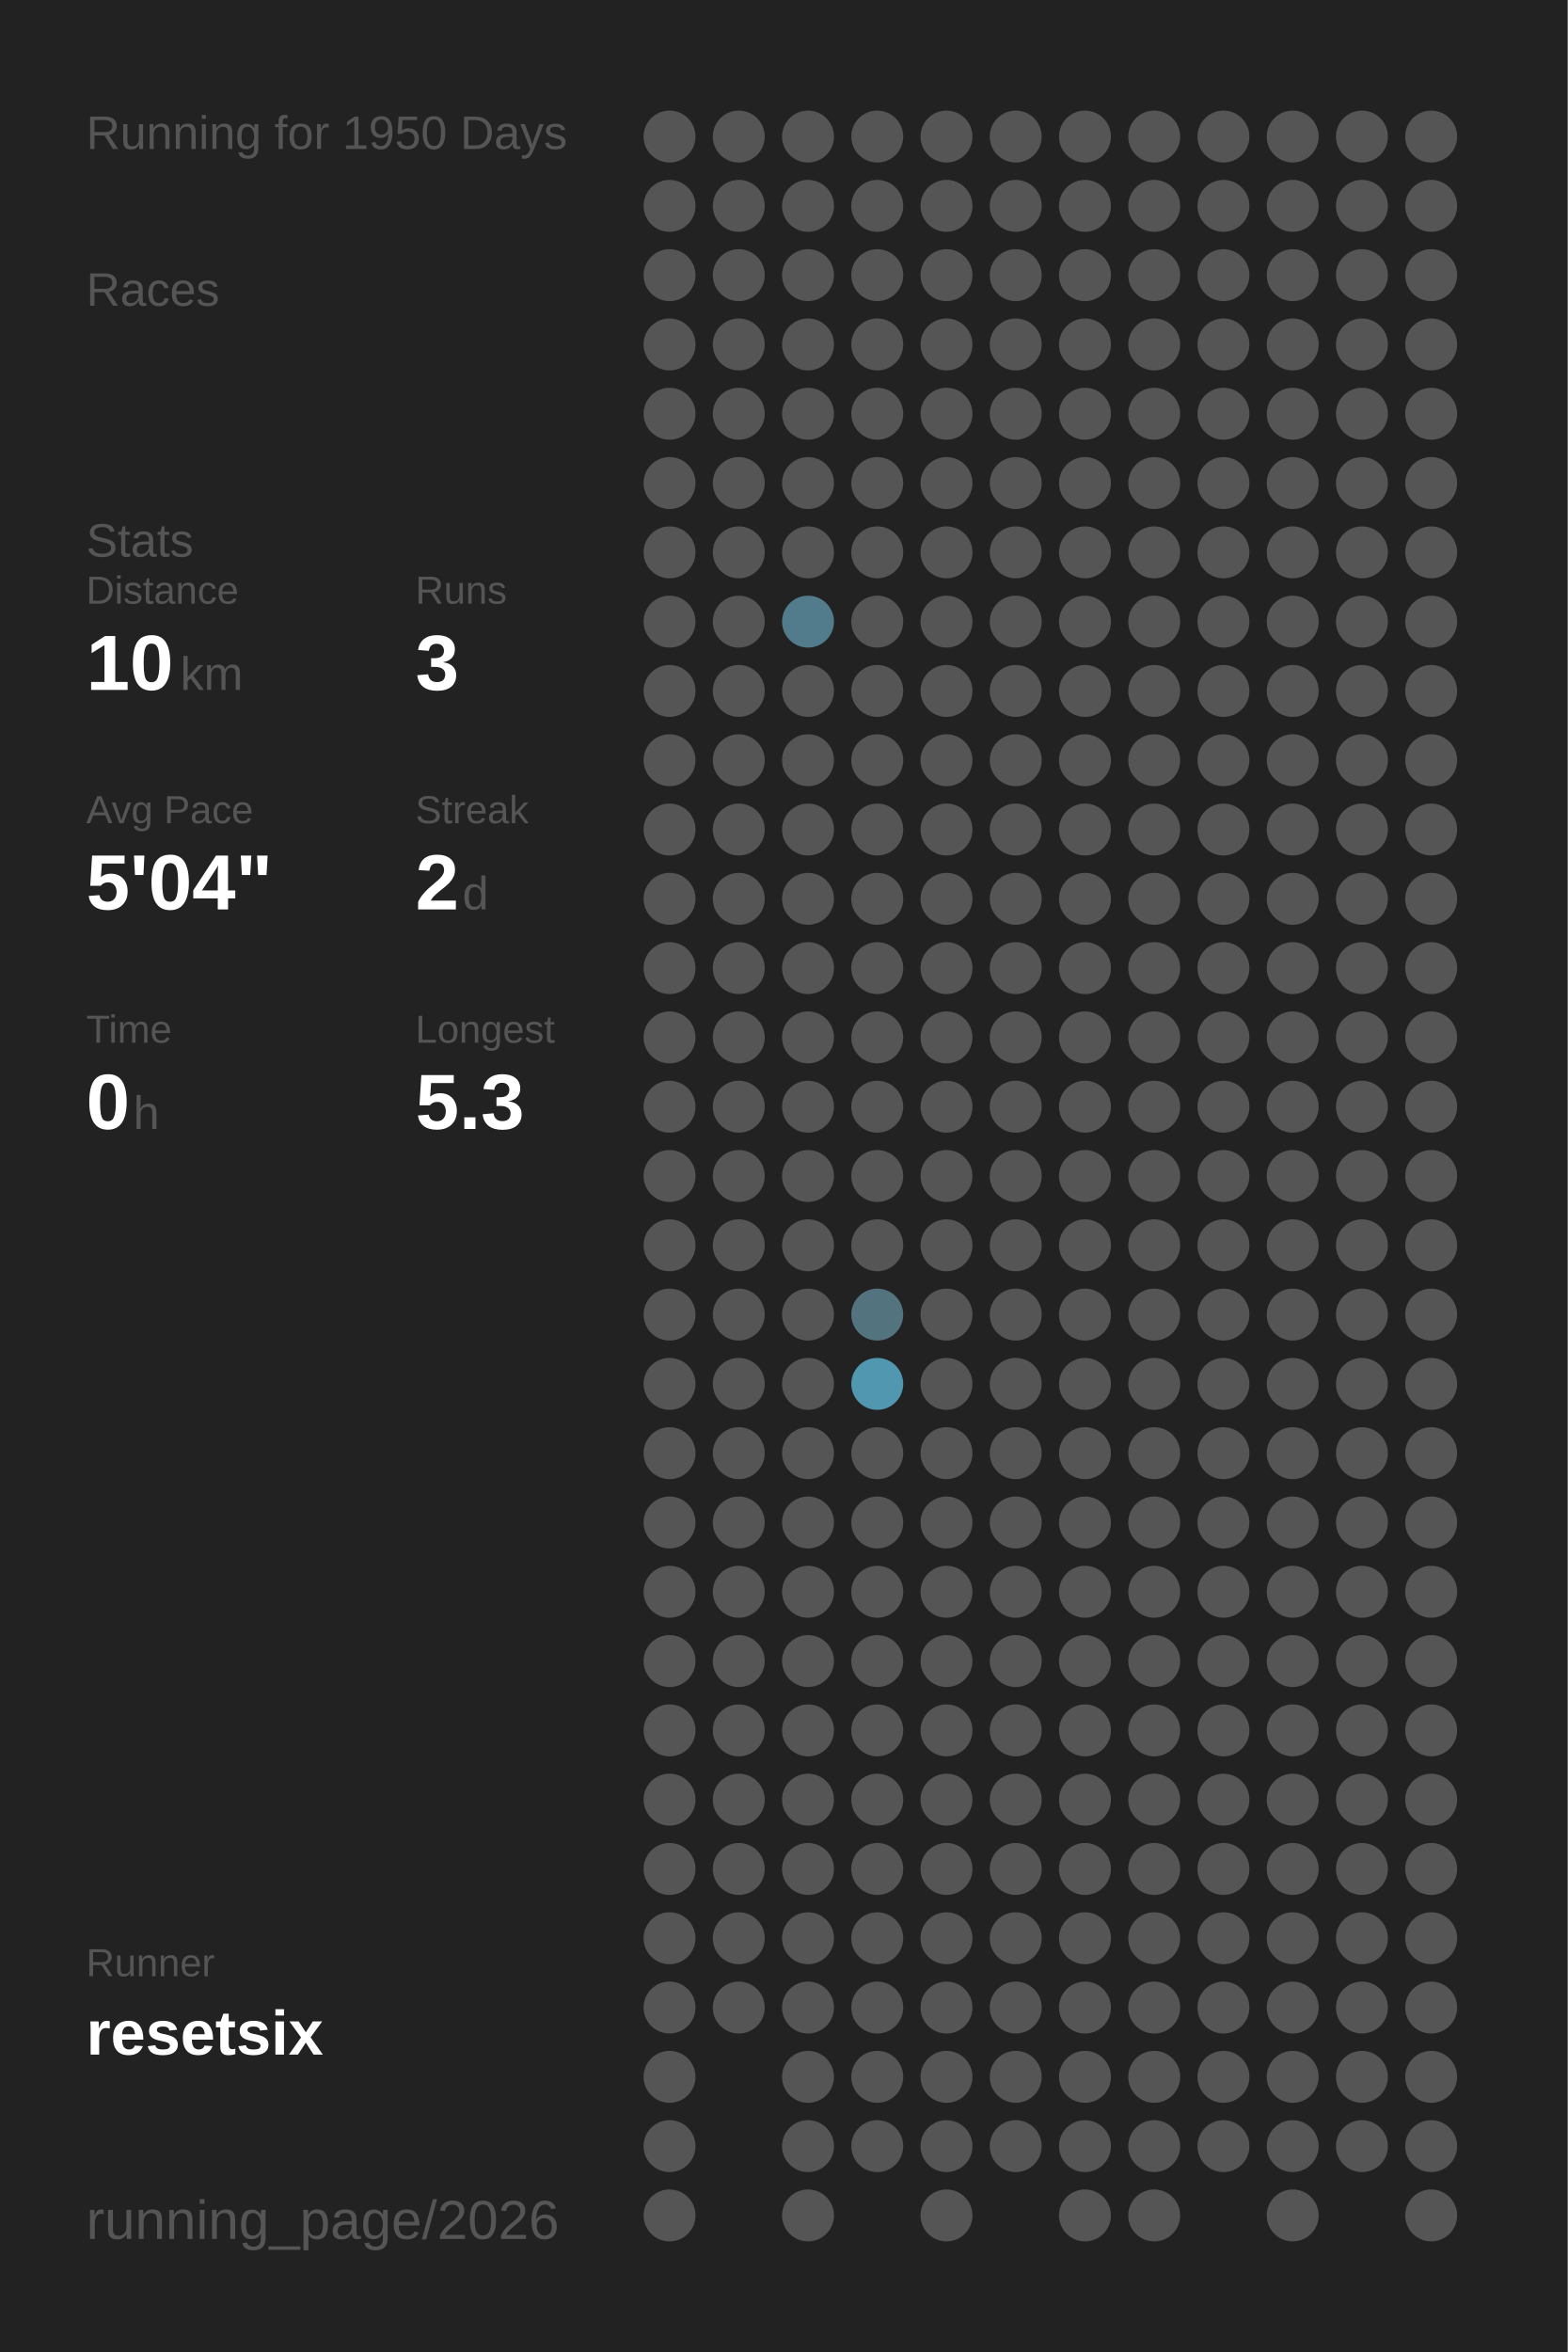
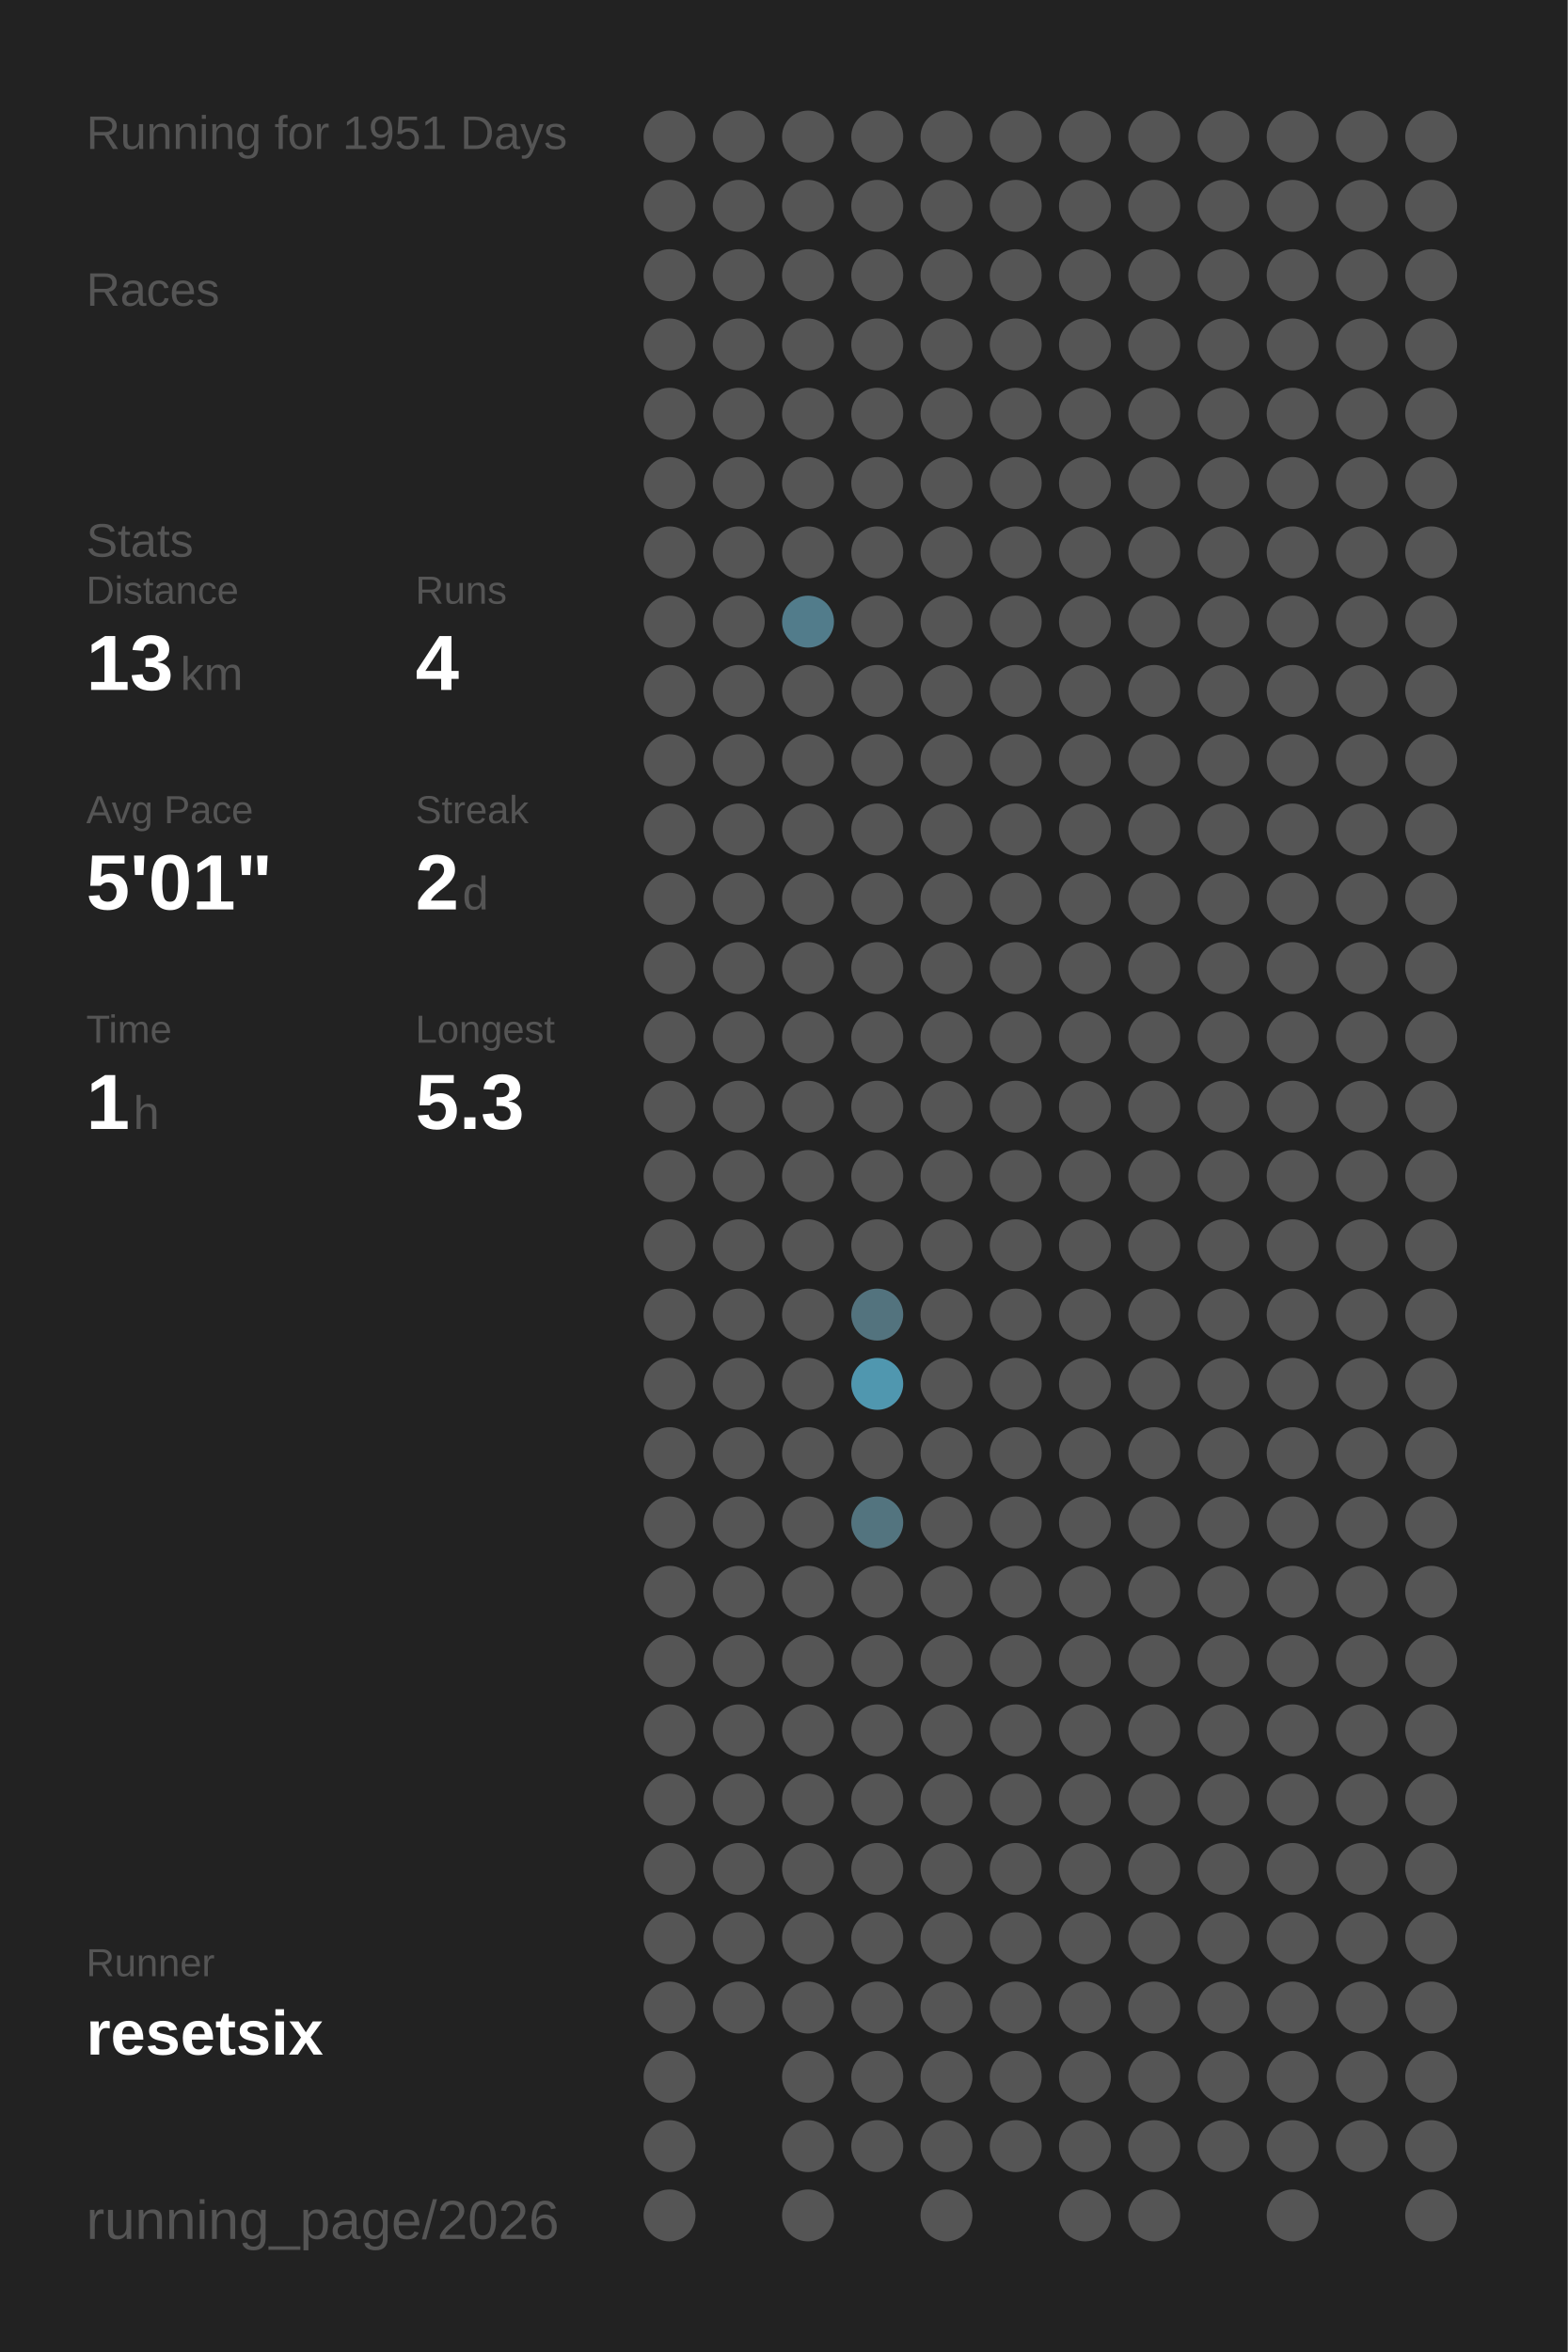
<svg xmlns="http://www.w3.org/2000/svg" baseProfile="full" height="300mm" version="1.1" viewBox="0,0,200,300" width="200mm">
  <defs />
  <rect fill="#222222" height="300" width="200" x="0" y="0" />
-   <text fill="#555555" style="font-size:6px; font-family:Arial;" x="11" y="19">Running for 1950 Days</text>
+   <text fill="#555555" style="font-size:6px; font-family:Arial;" x="11" y="19">Running for 1951 Days</text>
  <text fill="#555555" style="font-size:6px; font-family:Arial;" x="11" y="39">Races</text>
  <text fill="#555555" style="font-size:6px; font-family:Arial;" x="11" y="71">Stats</text>
  <text fill="#555555" style="font-size:5px; font-family:Arial;" x="11" y="77">Distance</text>
-   <text fill="#FFFFFF" style="font-size:10px; font-family:Arial; font-weight:bold;" x="11" y="88">10</text>
+   <text fill="#FFFFFF" style="font-size:10px; font-family:Arial; font-weight:bold;" x="11" y="88">13</text>
  <text fill="#555555" style="font-size:6px; font-family:Arial;" x="23" y="88">km</text>
  <text fill="#555555" style="font-size:5px; font-family:Arial;" x="53" y="77">Runs</text>
-   <text fill="#FFFFFF" style="font-size:10px; font-family:Arial; font-weight:bold;" x="53" y="88">3</text>
+   <text fill="#FFFFFF" style="font-size:10px; font-family:Arial; font-weight:bold;" x="53" y="88">4</text>
  <text fill="#555555" style="font-size:5px; font-family:Arial;" x="11" y="105">Avg Pace</text>
-   <text fill="#FFFFFF" style="font-size:10px; font-family:Arial; font-weight:bold;" x="11" y="116">5'04"</text>
+   <text fill="#FFFFFF" style="font-size:10px; font-family:Arial; font-weight:bold;" x="11" y="116">5'01"</text>
  <text fill="#555555" style="font-size:5px; font-family:Arial;" x="53" y="105">Streak</text>
  <text fill="#FFFFFF" style="font-size:10px; font-family:Arial; font-weight:bold;" x="53" y="116">2</text>
  <text fill="#555555" style="font-size:6px; font-family:Arial;" x="59" y="116">d</text>
  <text fill="#555555" style="font-size:5px; font-family:Arial;" x="11" y="133">Time</text>
-   <text fill="#FFFFFF" style="font-size:10px; font-family:Arial; font-weight:bold;" x="11" y="144">0</text>
+   <text fill="#FFFFFF" style="font-size:10px; font-family:Arial; font-weight:bold;" x="11" y="144">1</text>
  <text fill="#555555" style="font-size:6px; font-family:Arial;" x="17" y="144">h</text>
  <text fill="#555555" style="font-size:5px; font-family:Arial;" x="53" y="133">Longest</text>
  <text fill="#FFFFFF" style="font-size:10px; font-family:Arial; font-weight:bold;" x="53" y="144">5.3</text>
  <text fill="#555555" style="font-size:5px; font-family:Arial;" x="11" y="252.065">Runner</text>
  <text fill="#FFFFFF" style="font-size:8px; font-family:Arial; font-weight:bold;" x="11" y="262.065">resetsix</text>
  <text fill="#555555" style="font-size:7px; font-family:Arial;" x="11" y="285.581">running_page/2026</text>
  <circle cx="85.417" cy="17.419" fill="#555555" r="3.312" />
  <circle cx="85.417" cy="26.258" fill="#555555" r="3.312" />
  <circle cx="85.417" cy="35.097" fill="#555555" r="3.312" />
  <circle cx="85.417" cy="43.935" fill="#555555" r="3.312" />
  <circle cx="85.417" cy="52.774" fill="#555555" r="3.312" />
  <circle cx="85.417" cy="61.613" fill="#555555" r="3.312" />
  <circle cx="85.417" cy="70.452" fill="#555555" r="3.312" />
  <circle cx="85.417" cy="79.29" fill="#555555" r="3.312" />
  <circle cx="85.417" cy="88.129" fill="#555555" r="3.312" />
  <circle cx="85.417" cy="96.968" fill="#555555" r="3.312" />
  <circle cx="85.417" cy="105.806" fill="#555555" r="3.312" />
  <circle cx="85.417" cy="114.645" fill="#555555" r="3.312" />
  <circle cx="85.417" cy="123.484" fill="#555555" r="3.312" />
  <circle cx="85.417" cy="132.323" fill="#555555" r="3.312" />
  <circle cx="85.417" cy="141.161" fill="#555555" r="3.312" />
  <circle cx="85.417" cy="150" fill="#555555" r="3.312" />
  <circle cx="85.417" cy="158.839" fill="#555555" r="3.312" />
  <circle cx="85.417" cy="167.677" fill="#555555" r="3.312" />
  <circle cx="85.417" cy="176.516" fill="#555555" r="3.312" />
  <circle cx="85.417" cy="185.355" fill="#555555" r="3.312" />
  <circle cx="85.417" cy="194.194" fill="#555555" r="3.312" />
  <circle cx="85.417" cy="203.032" fill="#555555" r="3.312" />
  <circle cx="85.417" cy="211.871" fill="#555555" r="3.312" />
  <circle cx="85.417" cy="220.71" fill="#555555" r="3.312" />
  <circle cx="85.417" cy="229.548" fill="#555555" r="3.312" />
  <circle cx="85.417" cy="238.387" fill="#555555" r="3.312" />
  <circle cx="85.417" cy="247.226" fill="#555555" r="3.312" />
  <circle cx="85.417" cy="256.065" fill="#555555" r="3.312" />
  <circle cx="85.417" cy="264.903" fill="#555555" r="3.312" />
  <circle cx="85.417" cy="273.742" fill="#555555" r="3.312" />
  <circle cx="85.417" cy="282.581" fill="#555555" r="3.312" />
  <circle cx="94.25" cy="17.419" fill="#555555" r="3.312" />
  <circle cx="94.25" cy="26.258" fill="#555555" r="3.312" />
  <circle cx="94.25" cy="35.097" fill="#555555" r="3.312" />
  <circle cx="94.25" cy="43.935" fill="#555555" r="3.312" />
  <circle cx="94.25" cy="52.774" fill="#555555" r="3.312" />
  <circle cx="94.25" cy="61.613" fill="#555555" r="3.312" />
  <circle cx="94.25" cy="70.452" fill="#555555" r="3.312" />
  <circle cx="94.25" cy="79.29" fill="#555555" r="3.312" />
  <circle cx="94.25" cy="88.129" fill="#555555" r="3.312" />
  <circle cx="94.25" cy="96.968" fill="#555555" r="3.312" />
  <circle cx="94.25" cy="105.806" fill="#555555" r="3.312" />
  <circle cx="94.25" cy="114.645" fill="#555555" r="3.312" />
  <circle cx="94.25" cy="123.484" fill="#555555" r="3.312" />
  <circle cx="94.25" cy="132.323" fill="#555555" r="3.312" />
  <circle cx="94.25" cy="141.161" fill="#555555" r="3.312" />
  <circle cx="94.25" cy="150" fill="#555555" r="3.312" />
  <circle cx="94.25" cy="158.839" fill="#555555" r="3.312" />
  <circle cx="94.25" cy="167.677" fill="#555555" r="3.312" />
  <circle cx="94.25" cy="176.516" fill="#555555" r="3.312" />
  <circle cx="94.25" cy="185.355" fill="#555555" r="3.312" />
  <circle cx="94.25" cy="194.194" fill="#555555" r="3.312" />
  <circle cx="94.25" cy="203.032" fill="#555555" r="3.312" />
  <circle cx="94.25" cy="211.871" fill="#555555" r="3.312" />
  <circle cx="94.25" cy="220.71" fill="#555555" r="3.312" />
  <circle cx="94.25" cy="229.548" fill="#555555" r="3.312" />
  <circle cx="94.25" cy="238.387" fill="#555555" r="3.312" />
  <circle cx="94.25" cy="247.226" fill="#555555" r="3.312" />
  <circle cx="94.25" cy="256.065" fill="#555555" r="3.312" />
  <circle cx="103.083" cy="17.419" fill="#555555" r="3.312" />
  <circle cx="103.083" cy="26.258" fill="#555555" r="3.312" />
  <circle cx="103.083" cy="35.097" fill="#555555" r="3.312" />
  <circle cx="103.083" cy="43.935" fill="#555555" r="3.312" />
  <circle cx="103.083" cy="52.774" fill="#555555" r="3.312" />
  <circle cx="103.083" cy="61.613" fill="#555555" r="3.312" />
  <circle cx="103.083" cy="70.452" fill="#555555" r="3.312" />
  <circle cx="103.083" cy="79.29" fill="#527c8b" r="3.312" />
  <circle cx="103.083" cy="88.129" fill="#555555" r="3.312" />
  <circle cx="103.083" cy="96.968" fill="#555555" r="3.312" />
  <circle cx="103.083" cy="105.806" fill="#555555" r="3.312" />
  <circle cx="103.083" cy="114.645" fill="#555555" r="3.312" />
  <circle cx="103.083" cy="123.484" fill="#555555" r="3.312" />
  <circle cx="103.083" cy="132.323" fill="#555555" r="3.312" />
  <circle cx="103.083" cy="141.161" fill="#555555" r="3.312" />
  <circle cx="103.083" cy="150" fill="#555555" r="3.312" />
  <circle cx="103.083" cy="158.839" fill="#555555" r="3.312" />
  <circle cx="103.083" cy="167.677" fill="#555555" r="3.312" />
  <circle cx="103.083" cy="176.516" fill="#555555" r="3.312" />
  <circle cx="103.083" cy="185.355" fill="#555555" r="3.312" />
  <circle cx="103.083" cy="194.194" fill="#555555" r="3.312" />
  <circle cx="103.083" cy="203.032" fill="#555555" r="3.312" />
  <circle cx="103.083" cy="211.871" fill="#555555" r="3.312" />
  <circle cx="103.083" cy="220.71" fill="#555555" r="3.312" />
  <circle cx="103.083" cy="229.548" fill="#555555" r="3.312" />
  <circle cx="103.083" cy="238.387" fill="#555555" r="3.312" />
  <circle cx="103.083" cy="247.226" fill="#555555" r="3.312" />
  <circle cx="103.083" cy="256.065" fill="#555555" r="3.312" />
  <circle cx="103.083" cy="264.903" fill="#555555" r="3.312" />
  <circle cx="103.083" cy="273.742" fill="#555555" r="3.312" />
  <circle cx="103.083" cy="282.581" fill="#555555" r="3.312" />
  <circle cx="111.917" cy="17.419" fill="#555555" r="3.312" />
  <circle cx="111.917" cy="26.258" fill="#555555" r="3.312" />
  <circle cx="111.917" cy="35.097" fill="#555555" r="3.312" />
  <circle cx="111.917" cy="43.935" fill="#555555" r="3.312" />
  <circle cx="111.917" cy="52.774" fill="#555555" r="3.312" />
  <circle cx="111.917" cy="61.613" fill="#555555" r="3.312" />
  <circle cx="111.917" cy="70.452" fill="#555555" r="3.312" />
  <circle cx="111.917" cy="79.29" fill="#555555" r="3.312" />
  <circle cx="111.917" cy="88.129" fill="#555555" r="3.312" />
  <circle cx="111.917" cy="96.968" fill="#555555" r="3.312" />
  <circle cx="111.917" cy="105.806" fill="#555555" r="3.312" />
  <circle cx="111.917" cy="114.645" fill="#555555" r="3.312" />
  <circle cx="111.917" cy="123.484" fill="#555555" r="3.312" />
  <circle cx="111.917" cy="132.323" fill="#555555" r="3.312" />
  <circle cx="111.917" cy="141.161" fill="#555555" r="3.312" />
  <circle cx="111.917" cy="150" fill="#555555" r="3.312" />
  <circle cx="111.917" cy="158.839" fill="#555555" r="3.312" />
  <circle cx="111.917" cy="167.677" fill="#53737e" r="3.312" />
  <circle cx="111.917" cy="176.516" fill="#5097af" r="3.312" />
  <circle cx="111.917" cy="185.355" fill="#555555" r="3.312" />
-   <circle cx="111.917" cy="194.194" fill="#555555" r="3.312" />
+   <circle cx="111.917" cy="194.194" fill="#53747f" r="3.312" />
  <circle cx="111.917" cy="203.032" fill="#555555" r="3.312" />
  <circle cx="111.917" cy="211.871" fill="#555555" r="3.312" />
  <circle cx="111.917" cy="220.71" fill="#555555" r="3.312" />
  <circle cx="111.917" cy="229.548" fill="#555555" r="3.312" />
  <circle cx="111.917" cy="238.387" fill="#555555" r="3.312" />
  <circle cx="111.917" cy="247.226" fill="#555555" r="3.312" />
  <circle cx="111.917" cy="256.065" fill="#555555" r="3.312" />
  <circle cx="111.917" cy="264.903" fill="#555555" r="3.312" />
  <circle cx="111.917" cy="273.742" fill="#555555" r="3.312" />
  <circle cx="120.75" cy="17.419" fill="#555555" r="3.312" />
  <circle cx="120.75" cy="26.258" fill="#555555" r="3.312" />
  <circle cx="120.75" cy="35.097" fill="#555555" r="3.312" />
  <circle cx="120.75" cy="43.935" fill="#555555" r="3.312" />
  <circle cx="120.75" cy="52.774" fill="#555555" r="3.312" />
  <circle cx="120.75" cy="61.613" fill="#555555" r="3.312" />
  <circle cx="120.75" cy="70.452" fill="#555555" r="3.312" />
  <circle cx="120.75" cy="79.29" fill="#555555" r="3.312" />
  <circle cx="120.75" cy="88.129" fill="#555555" r="3.312" />
  <circle cx="120.75" cy="96.968" fill="#555555" r="3.312" />
  <circle cx="120.75" cy="105.806" fill="#555555" r="3.312" />
  <circle cx="120.75" cy="114.645" fill="#555555" r="3.312" />
  <circle cx="120.75" cy="123.484" fill="#555555" r="3.312" />
  <circle cx="120.75" cy="132.323" fill="#555555" r="3.312" />
  <circle cx="120.75" cy="141.161" fill="#555555" r="3.312" />
  <circle cx="120.75" cy="150" fill="#555555" r="3.312" />
  <circle cx="120.75" cy="158.839" fill="#555555" r="3.312" />
  <circle cx="120.75" cy="167.677" fill="#555555" r="3.312" />
  <circle cx="120.75" cy="176.516" fill="#555555" r="3.312" />
  <circle cx="120.75" cy="185.355" fill="#555555" r="3.312" />
  <circle cx="120.75" cy="194.194" fill="#555555" r="3.312" />
  <circle cx="120.75" cy="203.032" fill="#555555" r="3.312" />
  <circle cx="120.75" cy="211.871" fill="#555555" r="3.312" />
  <circle cx="120.75" cy="220.71" fill="#555555" r="3.312" />
  <circle cx="120.75" cy="229.548" fill="#555555" r="3.312" />
  <circle cx="120.75" cy="238.387" fill="#555555" r="3.312" />
  <circle cx="120.75" cy="247.226" fill="#555555" r="3.312" />
  <circle cx="120.75" cy="256.065" fill="#555555" r="3.312" />
  <circle cx="120.75" cy="264.903" fill="#555555" r="3.312" />
  <circle cx="120.75" cy="273.742" fill="#555555" r="3.312" />
  <circle cx="120.75" cy="282.581" fill="#555555" r="3.312" />
  <circle cx="129.583" cy="17.419" fill="#555555" r="3.312" />
  <circle cx="129.583" cy="26.258" fill="#555555" r="3.312" />
  <circle cx="129.583" cy="35.097" fill="#555555" r="3.312" />
  <circle cx="129.583" cy="43.935" fill="#555555" r="3.312" />
  <circle cx="129.583" cy="52.774" fill="#555555" r="3.312" />
  <circle cx="129.583" cy="61.613" fill="#555555" r="3.312" />
  <circle cx="129.583" cy="70.452" fill="#555555" r="3.312" />
  <circle cx="129.583" cy="79.29" fill="#555555" r="3.312" />
  <circle cx="129.583" cy="88.129" fill="#555555" r="3.312" />
  <circle cx="129.583" cy="96.968" fill="#555555" r="3.312" />
  <circle cx="129.583" cy="105.806" fill="#555555" r="3.312" />
  <circle cx="129.583" cy="114.645" fill="#555555" r="3.312" />
  <circle cx="129.583" cy="123.484" fill="#555555" r="3.312" />
  <circle cx="129.583" cy="132.323" fill="#555555" r="3.312" />
  <circle cx="129.583" cy="141.161" fill="#555555" r="3.312" />
  <circle cx="129.583" cy="150" fill="#555555" r="3.312" />
  <circle cx="129.583" cy="158.839" fill="#555555" r="3.312" />
  <circle cx="129.583" cy="167.677" fill="#555555" r="3.312" />
  <circle cx="129.583" cy="176.516" fill="#555555" r="3.312" />
  <circle cx="129.583" cy="185.355" fill="#555555" r="3.312" />
  <circle cx="129.583" cy="194.194" fill="#555555" r="3.312" />
  <circle cx="129.583" cy="203.032" fill="#555555" r="3.312" />
  <circle cx="129.583" cy="211.871" fill="#555555" r="3.312" />
  <circle cx="129.583" cy="220.71" fill="#555555" r="3.312" />
  <circle cx="129.583" cy="229.548" fill="#555555" r="3.312" />
  <circle cx="129.583" cy="238.387" fill="#555555" r="3.312" />
  <circle cx="129.583" cy="247.226" fill="#555555" r="3.312" />
  <circle cx="129.583" cy="256.065" fill="#555555" r="3.312" />
  <circle cx="129.583" cy="264.903" fill="#555555" r="3.312" />
  <circle cx="129.583" cy="273.742" fill="#555555" r="3.312" />
  <circle cx="138.417" cy="17.419" fill="#555555" r="3.312" />
  <circle cx="138.417" cy="26.258" fill="#555555" r="3.312" />
  <circle cx="138.417" cy="35.097" fill="#555555" r="3.312" />
  <circle cx="138.417" cy="43.935" fill="#555555" r="3.312" />
  <circle cx="138.417" cy="52.774" fill="#555555" r="3.312" />
  <circle cx="138.417" cy="61.613" fill="#555555" r="3.312" />
  <circle cx="138.417" cy="70.452" fill="#555555" r="3.312" />
  <circle cx="138.417" cy="79.29" fill="#555555" r="3.312" />
  <circle cx="138.417" cy="88.129" fill="#555555" r="3.312" />
  <circle cx="138.417" cy="96.968" fill="#555555" r="3.312" />
  <circle cx="138.417" cy="105.806" fill="#555555" r="3.312" />
  <circle cx="138.417" cy="114.645" fill="#555555" r="3.312" />
  <circle cx="138.417" cy="123.484" fill="#555555" r="3.312" />
  <circle cx="138.417" cy="132.323" fill="#555555" r="3.312" />
  <circle cx="138.417" cy="141.161" fill="#555555" r="3.312" />
  <circle cx="138.417" cy="150" fill="#555555" r="3.312" />
  <circle cx="138.417" cy="158.839" fill="#555555" r="3.312" />
  <circle cx="138.417" cy="167.677" fill="#555555" r="3.312" />
  <circle cx="138.417" cy="176.516" fill="#555555" r="3.312" />
  <circle cx="138.417" cy="185.355" fill="#555555" r="3.312" />
  <circle cx="138.417" cy="194.194" fill="#555555" r="3.312" />
  <circle cx="138.417" cy="203.032" fill="#555555" r="3.312" />
  <circle cx="138.417" cy="211.871" fill="#555555" r="3.312" />
  <circle cx="138.417" cy="220.71" fill="#555555" r="3.312" />
  <circle cx="138.417" cy="229.548" fill="#555555" r="3.312" />
  <circle cx="138.417" cy="238.387" fill="#555555" r="3.312" />
  <circle cx="138.417" cy="247.226" fill="#555555" r="3.312" />
  <circle cx="138.417" cy="256.065" fill="#555555" r="3.312" />
  <circle cx="138.417" cy="264.903" fill="#555555" r="3.312" />
  <circle cx="138.417" cy="273.742" fill="#555555" r="3.312" />
  <circle cx="138.417" cy="282.581" fill="#555555" r="3.312" />
  <circle cx="147.25" cy="17.419" fill="#555555" r="3.312" />
  <circle cx="147.25" cy="26.258" fill="#555555" r="3.312" />
  <circle cx="147.25" cy="35.097" fill="#555555" r="3.312" />
  <circle cx="147.25" cy="43.935" fill="#555555" r="3.312" />
  <circle cx="147.25" cy="52.774" fill="#555555" r="3.312" />
  <circle cx="147.25" cy="61.613" fill="#555555" r="3.312" />
  <circle cx="147.25" cy="70.452" fill="#555555" r="3.312" />
  <circle cx="147.25" cy="79.29" fill="#555555" r="3.312" />
  <circle cx="147.25" cy="88.129" fill="#555555" r="3.312" />
  <circle cx="147.25" cy="96.968" fill="#555555" r="3.312" />
  <circle cx="147.25" cy="105.806" fill="#555555" r="3.312" />
  <circle cx="147.25" cy="114.645" fill="#555555" r="3.312" />
  <circle cx="147.25" cy="123.484" fill="#555555" r="3.312" />
  <circle cx="147.25" cy="132.323" fill="#555555" r="3.312" />
  <circle cx="147.25" cy="141.161" fill="#555555" r="3.312" />
  <circle cx="147.25" cy="150" fill="#555555" r="3.312" />
  <circle cx="147.25" cy="158.839" fill="#555555" r="3.312" />
  <circle cx="147.25" cy="167.677" fill="#555555" r="3.312" />
  <circle cx="147.25" cy="176.516" fill="#555555" r="3.312" />
  <circle cx="147.25" cy="185.355" fill="#555555" r="3.312" />
  <circle cx="147.25" cy="194.194" fill="#555555" r="3.312" />
  <circle cx="147.25" cy="203.032" fill="#555555" r="3.312" />
  <circle cx="147.25" cy="211.871" fill="#555555" r="3.312" />
  <circle cx="147.25" cy="220.71" fill="#555555" r="3.312" />
  <circle cx="147.25" cy="229.548" fill="#555555" r="3.312" />
  <circle cx="147.25" cy="238.387" fill="#555555" r="3.312" />
  <circle cx="147.25" cy="247.226" fill="#555555" r="3.312" />
  <circle cx="147.25" cy="256.065" fill="#555555" r="3.312" />
  <circle cx="147.25" cy="264.903" fill="#555555" r="3.312" />
  <circle cx="147.25" cy="273.742" fill="#555555" r="3.312" />
  <circle cx="147.25" cy="282.581" fill="#555555" r="3.312" />
  <circle cx="156.083" cy="17.419" fill="#555555" r="3.312" />
  <circle cx="156.083" cy="26.258" fill="#555555" r="3.312" />
  <circle cx="156.083" cy="35.097" fill="#555555" r="3.312" />
  <circle cx="156.083" cy="43.935" fill="#555555" r="3.312" />
  <circle cx="156.083" cy="52.774" fill="#555555" r="3.312" />
  <circle cx="156.083" cy="61.613" fill="#555555" r="3.312" />
  <circle cx="156.083" cy="70.452" fill="#555555" r="3.312" />
  <circle cx="156.083" cy="79.29" fill="#555555" r="3.312" />
  <circle cx="156.083" cy="88.129" fill="#555555" r="3.312" />
  <circle cx="156.083" cy="96.968" fill="#555555" r="3.312" />
  <circle cx="156.083" cy="105.806" fill="#555555" r="3.312" />
  <circle cx="156.083" cy="114.645" fill="#555555" r="3.312" />
  <circle cx="156.083" cy="123.484" fill="#555555" r="3.312" />
  <circle cx="156.083" cy="132.323" fill="#555555" r="3.312" />
  <circle cx="156.083" cy="141.161" fill="#555555" r="3.312" />
  <circle cx="156.083" cy="150" fill="#555555" r="3.312" />
  <circle cx="156.083" cy="158.839" fill="#555555" r="3.312" />
  <circle cx="156.083" cy="167.677" fill="#555555" r="3.312" />
  <circle cx="156.083" cy="176.516" fill="#555555" r="3.312" />
  <circle cx="156.083" cy="185.355" fill="#555555" r="3.312" />
  <circle cx="156.083" cy="194.194" fill="#555555" r="3.312" />
  <circle cx="156.083" cy="203.032" fill="#555555" r="3.312" />
  <circle cx="156.083" cy="211.871" fill="#555555" r="3.312" />
  <circle cx="156.083" cy="220.71" fill="#555555" r="3.312" />
  <circle cx="156.083" cy="229.548" fill="#555555" r="3.312" />
  <circle cx="156.083" cy="238.387" fill="#555555" r="3.312" />
  <circle cx="156.083" cy="247.226" fill="#555555" r="3.312" />
  <circle cx="156.083" cy="256.065" fill="#555555" r="3.312" />
  <circle cx="156.083" cy="264.903" fill="#555555" r="3.312" />
  <circle cx="156.083" cy="273.742" fill="#555555" r="3.312" />
  <circle cx="164.917" cy="17.419" fill="#555555" r="3.312" />
  <circle cx="164.917" cy="26.258" fill="#555555" r="3.312" />
  <circle cx="164.917" cy="35.097" fill="#555555" r="3.312" />
  <circle cx="164.917" cy="43.935" fill="#555555" r="3.312" />
  <circle cx="164.917" cy="52.774" fill="#555555" r="3.312" />
  <circle cx="164.917" cy="61.613" fill="#555555" r="3.312" />
  <circle cx="164.917" cy="70.452" fill="#555555" r="3.312" />
  <circle cx="164.917" cy="79.29" fill="#555555" r="3.312" />
  <circle cx="164.917" cy="88.129" fill="#555555" r="3.312" />
  <circle cx="164.917" cy="96.968" fill="#555555" r="3.312" />
  <circle cx="164.917" cy="105.806" fill="#555555" r="3.312" />
  <circle cx="164.917" cy="114.645" fill="#555555" r="3.312" />
  <circle cx="164.917" cy="123.484" fill="#555555" r="3.312" />
  <circle cx="164.917" cy="132.323" fill="#555555" r="3.312" />
  <circle cx="164.917" cy="141.161" fill="#555555" r="3.312" />
  <circle cx="164.917" cy="150" fill="#555555" r="3.312" />
  <circle cx="164.917" cy="158.839" fill="#555555" r="3.312" />
  <circle cx="164.917" cy="167.677" fill="#555555" r="3.312" />
  <circle cx="164.917" cy="176.516" fill="#555555" r="3.312" />
  <circle cx="164.917" cy="185.355" fill="#555555" r="3.312" />
  <circle cx="164.917" cy="194.194" fill="#555555" r="3.312" />
  <circle cx="164.917" cy="203.032" fill="#555555" r="3.312" />
  <circle cx="164.917" cy="211.871" fill="#555555" r="3.312" />
  <circle cx="164.917" cy="220.71" fill="#555555" r="3.312" />
  <circle cx="164.917" cy="229.548" fill="#555555" r="3.312" />
  <circle cx="164.917" cy="238.387" fill="#555555" r="3.312" />
  <circle cx="164.917" cy="247.226" fill="#555555" r="3.312" />
  <circle cx="164.917" cy="256.065" fill="#555555" r="3.312" />
  <circle cx="164.917" cy="264.903" fill="#555555" r="3.312" />
  <circle cx="164.917" cy="273.742" fill="#555555" r="3.312" />
  <circle cx="164.917" cy="282.581" fill="#555555" r="3.312" />
  <circle cx="173.75" cy="17.419" fill="#555555" r="3.312" />
  <circle cx="173.75" cy="26.258" fill="#555555" r="3.312" />
  <circle cx="173.75" cy="35.097" fill="#555555" r="3.312" />
  <circle cx="173.75" cy="43.935" fill="#555555" r="3.312" />
  <circle cx="173.75" cy="52.774" fill="#555555" r="3.312" />
  <circle cx="173.75" cy="61.613" fill="#555555" r="3.312" />
  <circle cx="173.75" cy="70.452" fill="#555555" r="3.312" />
  <circle cx="173.75" cy="79.29" fill="#555555" r="3.312" />
  <circle cx="173.75" cy="88.129" fill="#555555" r="3.312" />
  <circle cx="173.75" cy="96.968" fill="#555555" r="3.312" />
  <circle cx="173.75" cy="105.806" fill="#555555" r="3.312" />
  <circle cx="173.75" cy="114.645" fill="#555555" r="3.312" />
  <circle cx="173.75" cy="123.484" fill="#555555" r="3.312" />
  <circle cx="173.75" cy="132.323" fill="#555555" r="3.312" />
  <circle cx="173.75" cy="141.161" fill="#555555" r="3.312" />
  <circle cx="173.75" cy="150" fill="#555555" r="3.312" />
  <circle cx="173.75" cy="158.839" fill="#555555" r="3.312" />
  <circle cx="173.75" cy="167.677" fill="#555555" r="3.312" />
  <circle cx="173.75" cy="176.516" fill="#555555" r="3.312" />
  <circle cx="173.75" cy="185.355" fill="#555555" r="3.312" />
  <circle cx="173.75" cy="194.194" fill="#555555" r="3.312" />
  <circle cx="173.75" cy="203.032" fill="#555555" r="3.312" />
  <circle cx="173.75" cy="211.871" fill="#555555" r="3.312" />
  <circle cx="173.75" cy="220.71" fill="#555555" r="3.312" />
  <circle cx="173.75" cy="229.548" fill="#555555" r="3.312" />
  <circle cx="173.75" cy="238.387" fill="#555555" r="3.312" />
  <circle cx="173.75" cy="247.226" fill="#555555" r="3.312" />
  <circle cx="173.75" cy="256.065" fill="#555555" r="3.312" />
  <circle cx="173.75" cy="264.903" fill="#555555" r="3.312" />
  <circle cx="173.75" cy="273.742" fill="#555555" r="3.312" />
  <circle cx="182.583" cy="17.419" fill="#555555" r="3.312" />
  <circle cx="182.583" cy="26.258" fill="#555555" r="3.312" />
  <circle cx="182.583" cy="35.097" fill="#555555" r="3.312" />
  <circle cx="182.583" cy="43.935" fill="#555555" r="3.312" />
  <circle cx="182.583" cy="52.774" fill="#555555" r="3.312" />
  <circle cx="182.583" cy="61.613" fill="#555555" r="3.312" />
  <circle cx="182.583" cy="70.452" fill="#555555" r="3.312" />
  <circle cx="182.583" cy="79.29" fill="#555555" r="3.312" />
  <circle cx="182.583" cy="88.129" fill="#555555" r="3.312" />
  <circle cx="182.583" cy="96.968" fill="#555555" r="3.312" />
  <circle cx="182.583" cy="105.806" fill="#555555" r="3.312" />
  <circle cx="182.583" cy="114.645" fill="#555555" r="3.312" />
  <circle cx="182.583" cy="123.484" fill="#555555" r="3.312" />
  <circle cx="182.583" cy="132.323" fill="#555555" r="3.312" />
  <circle cx="182.583" cy="141.161" fill="#555555" r="3.312" />
  <circle cx="182.583" cy="150" fill="#555555" r="3.312" />
  <circle cx="182.583" cy="158.839" fill="#555555" r="3.312" />
  <circle cx="182.583" cy="167.677" fill="#555555" r="3.312" />
  <circle cx="182.583" cy="176.516" fill="#555555" r="3.312" />
  <circle cx="182.583" cy="185.355" fill="#555555" r="3.312" />
  <circle cx="182.583" cy="194.194" fill="#555555" r="3.312" />
  <circle cx="182.583" cy="203.032" fill="#555555" r="3.312" />
  <circle cx="182.583" cy="211.871" fill="#555555" r="3.312" />
  <circle cx="182.583" cy="220.71" fill="#555555" r="3.312" />
  <circle cx="182.583" cy="229.548" fill="#555555" r="3.312" />
  <circle cx="182.583" cy="238.387" fill="#555555" r="3.312" />
  <circle cx="182.583" cy="247.226" fill="#555555" r="3.312" />
  <circle cx="182.583" cy="256.065" fill="#555555" r="3.312" />
  <circle cx="182.583" cy="264.903" fill="#555555" r="3.312" />
  <circle cx="182.583" cy="273.742" fill="#555555" r="3.312" />
  <circle cx="182.583" cy="282.581" fill="#555555" r="3.312" />
</svg>
